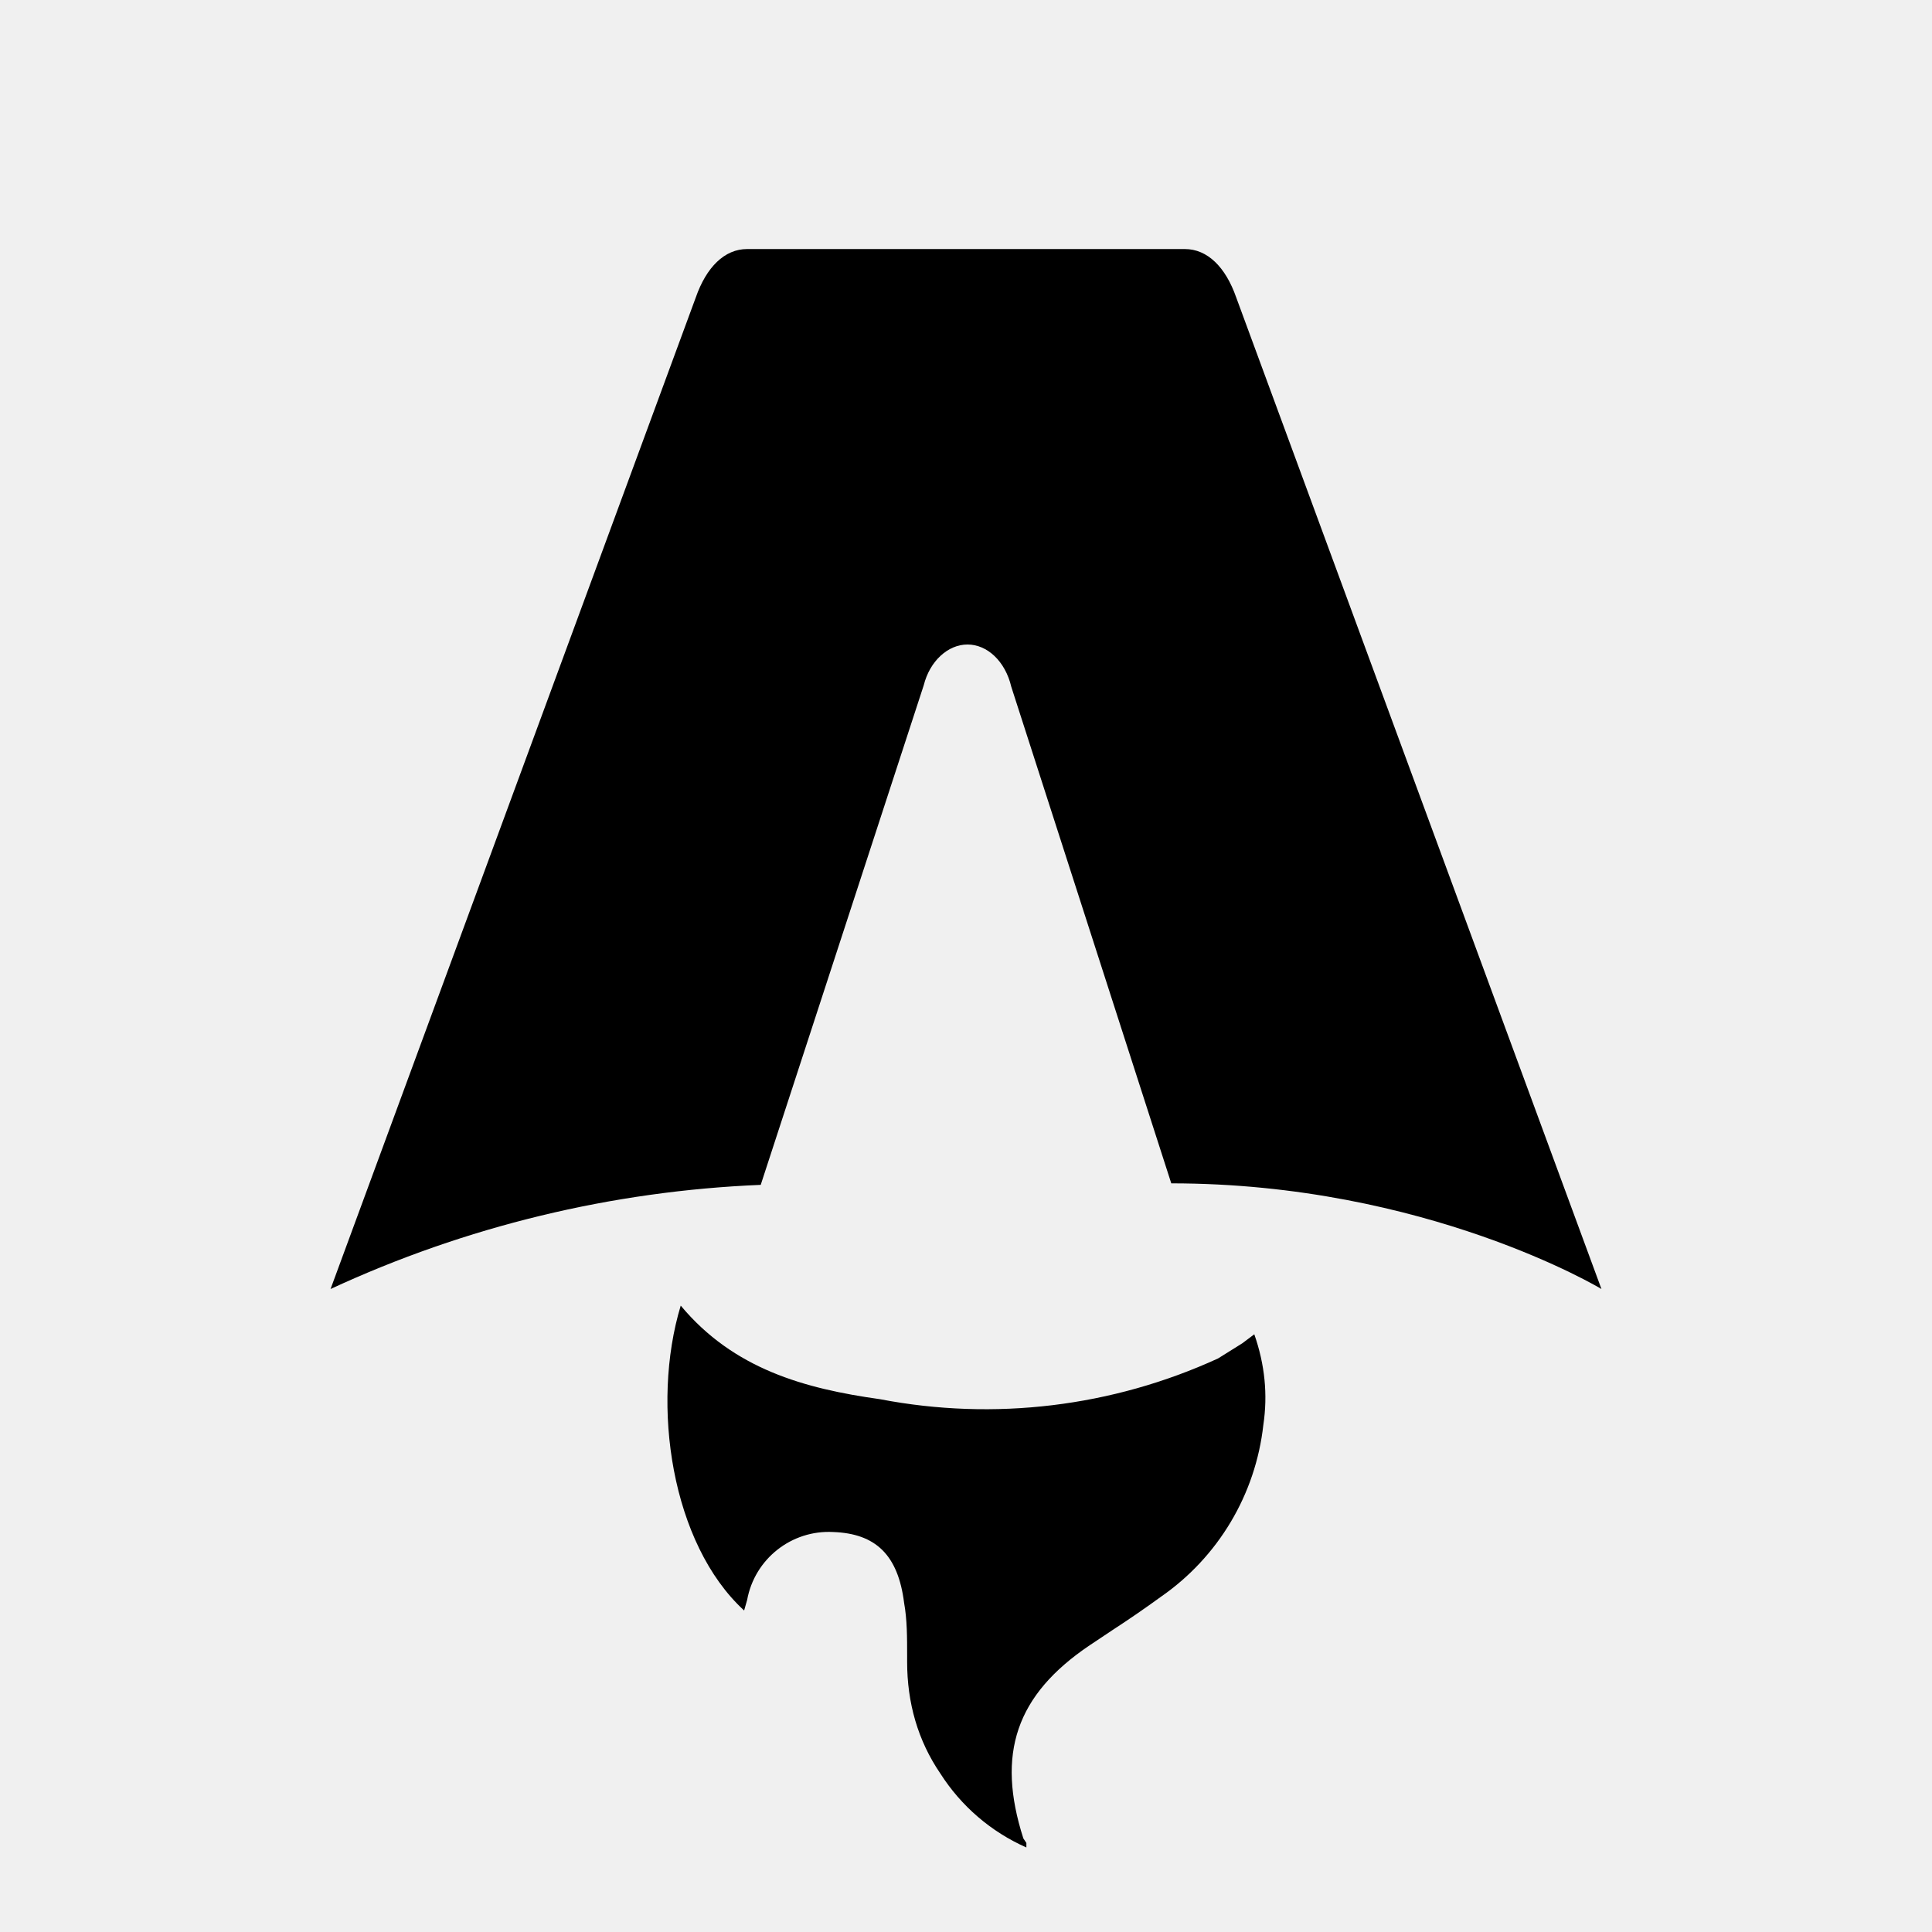
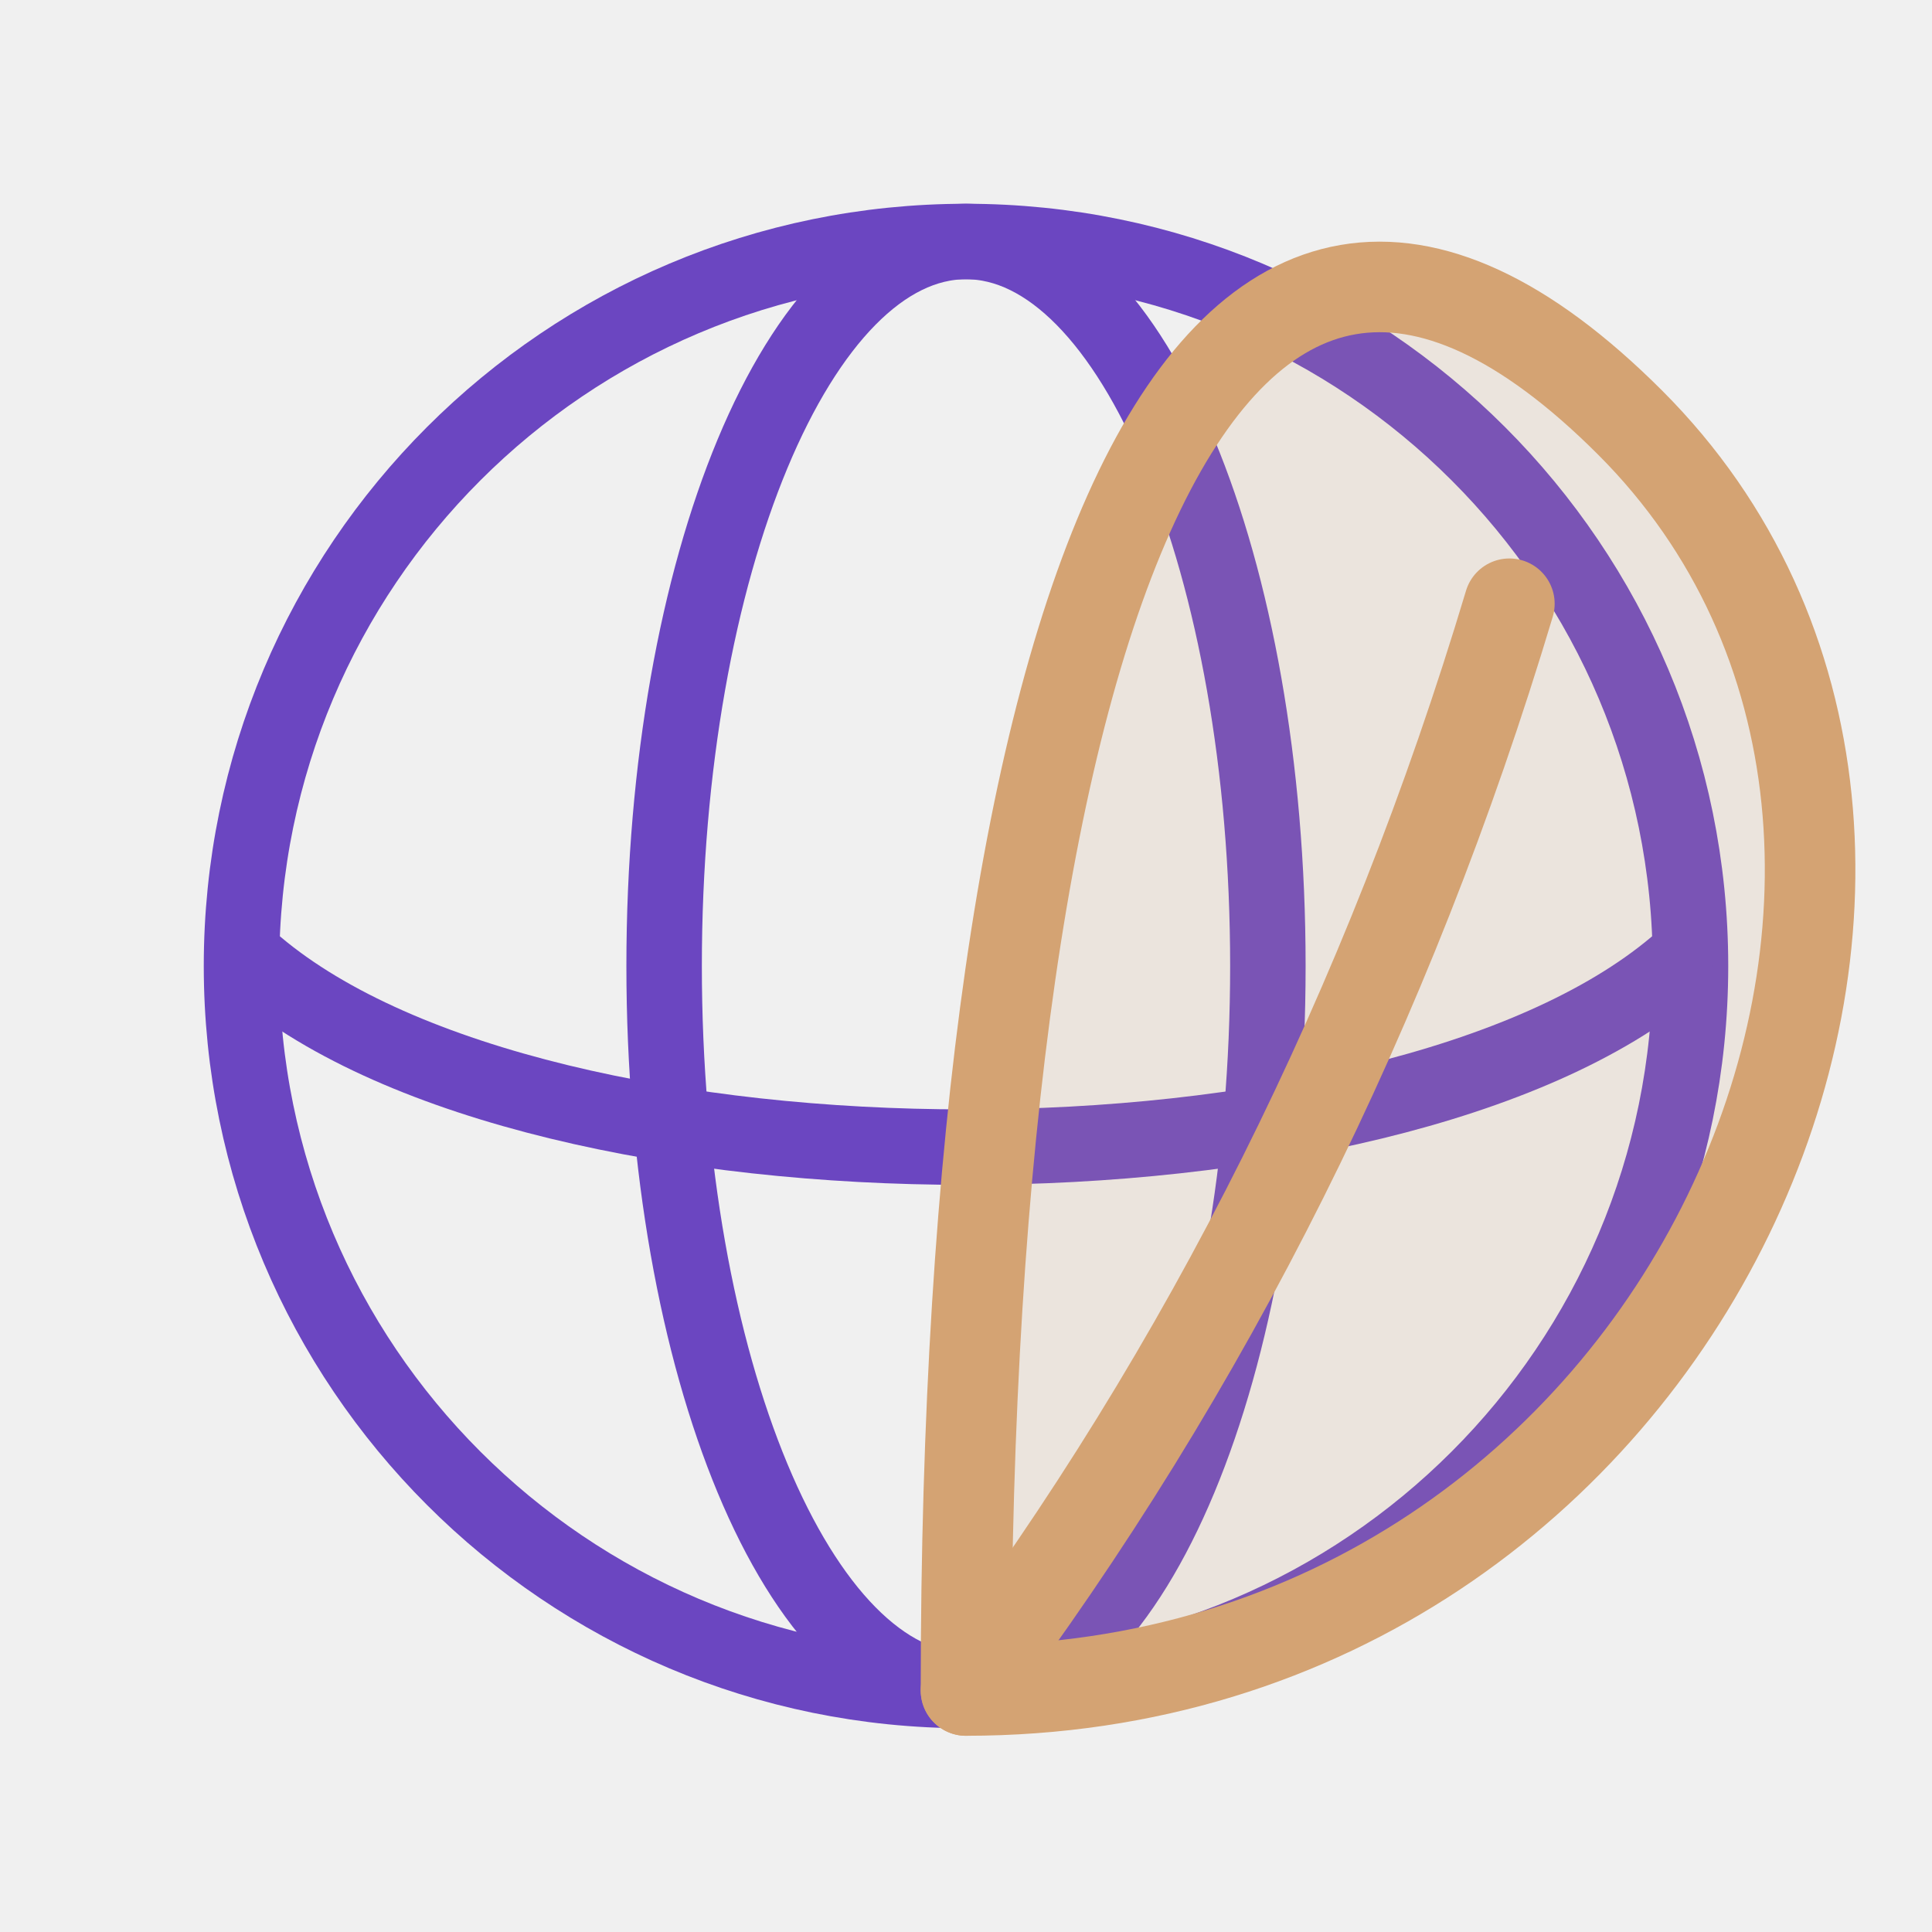
- <svg xmlns="http://www.w3.org/2000/svg" fill="none" viewBox="0 0 128 128">
-   <path d="M50.4 78.5a75.1 75.1 0 0 0-28.5 6.9l24.2-65.7c.7-2 1.9-3.2 3.4-3.2h29c1.5 0 2.7 1.2 3.4 3.2l24.2 65.7s-11.6-7-28.5-7L67 45.5c-.4-1.7-1.6-2.8-2.9-2.8-1.3 0-2.5 1.1-2.9 2.7L50.4 78.5Zm-1.1 28.2Zm-4.2-20.2c-2 6.6-.6 15.8 4.2 20.2a17.5 17.5 0 0 1 .2-.7 5.5 5.5 0 0 1 5.7-4.5c2.8.1 4.3 1.5 4.7 4.7.2 1.1.2 2.3.2 3.5v.4c0 2.7.7 5.2 2.2 7.4a13 13 0 0 0 5.7 4.9v-.3l-.2-.3c-1.8-5.6-.5-9.5 4.4-12.8l1.5-1a73 73 0 0 0 3.2-2.2 16 16 0 0 0 6.8-11.4c.3-2 .1-4-.6-6l-.8.6-1.6 1a37 37 0 0 1-22.4 2.7c-5-.7-9.7-2-13.2-6.2Z" />
-   <style>
-         path { fill: #000; }
-         @media (prefers-color-scheme: dark) {
-             path { fill: #FFF; }
-         }
-     </style>
+ <svg xmlns="http://www.w3.org/2000/svg" viewBox="0 0 64 64" fill="none" stroke-linecap="round" stroke-linejoin="round">
+   <g stroke="#6B46C1" stroke-width="2.5">
+     <circle cx="32" cy="32" r="24" />
+     <ellipse cx="32" cy="32" rx="10" ry="24" />
+     <path d="M 8.5 32 C 18 40, 46 40, 55.5 32" />
+   </g>
+   <g stroke="#D4A373" stroke-width="3">
+     <path d="M 32 56 C 56 56, 68 28, 54 14 C 40 0, 32 20, 32 56 Z" fill="#D4A373" fill-opacity="0.15" />
+     <path d="M 32 56 Q 44 40, 50 20" />
+   </g>
</svg>
